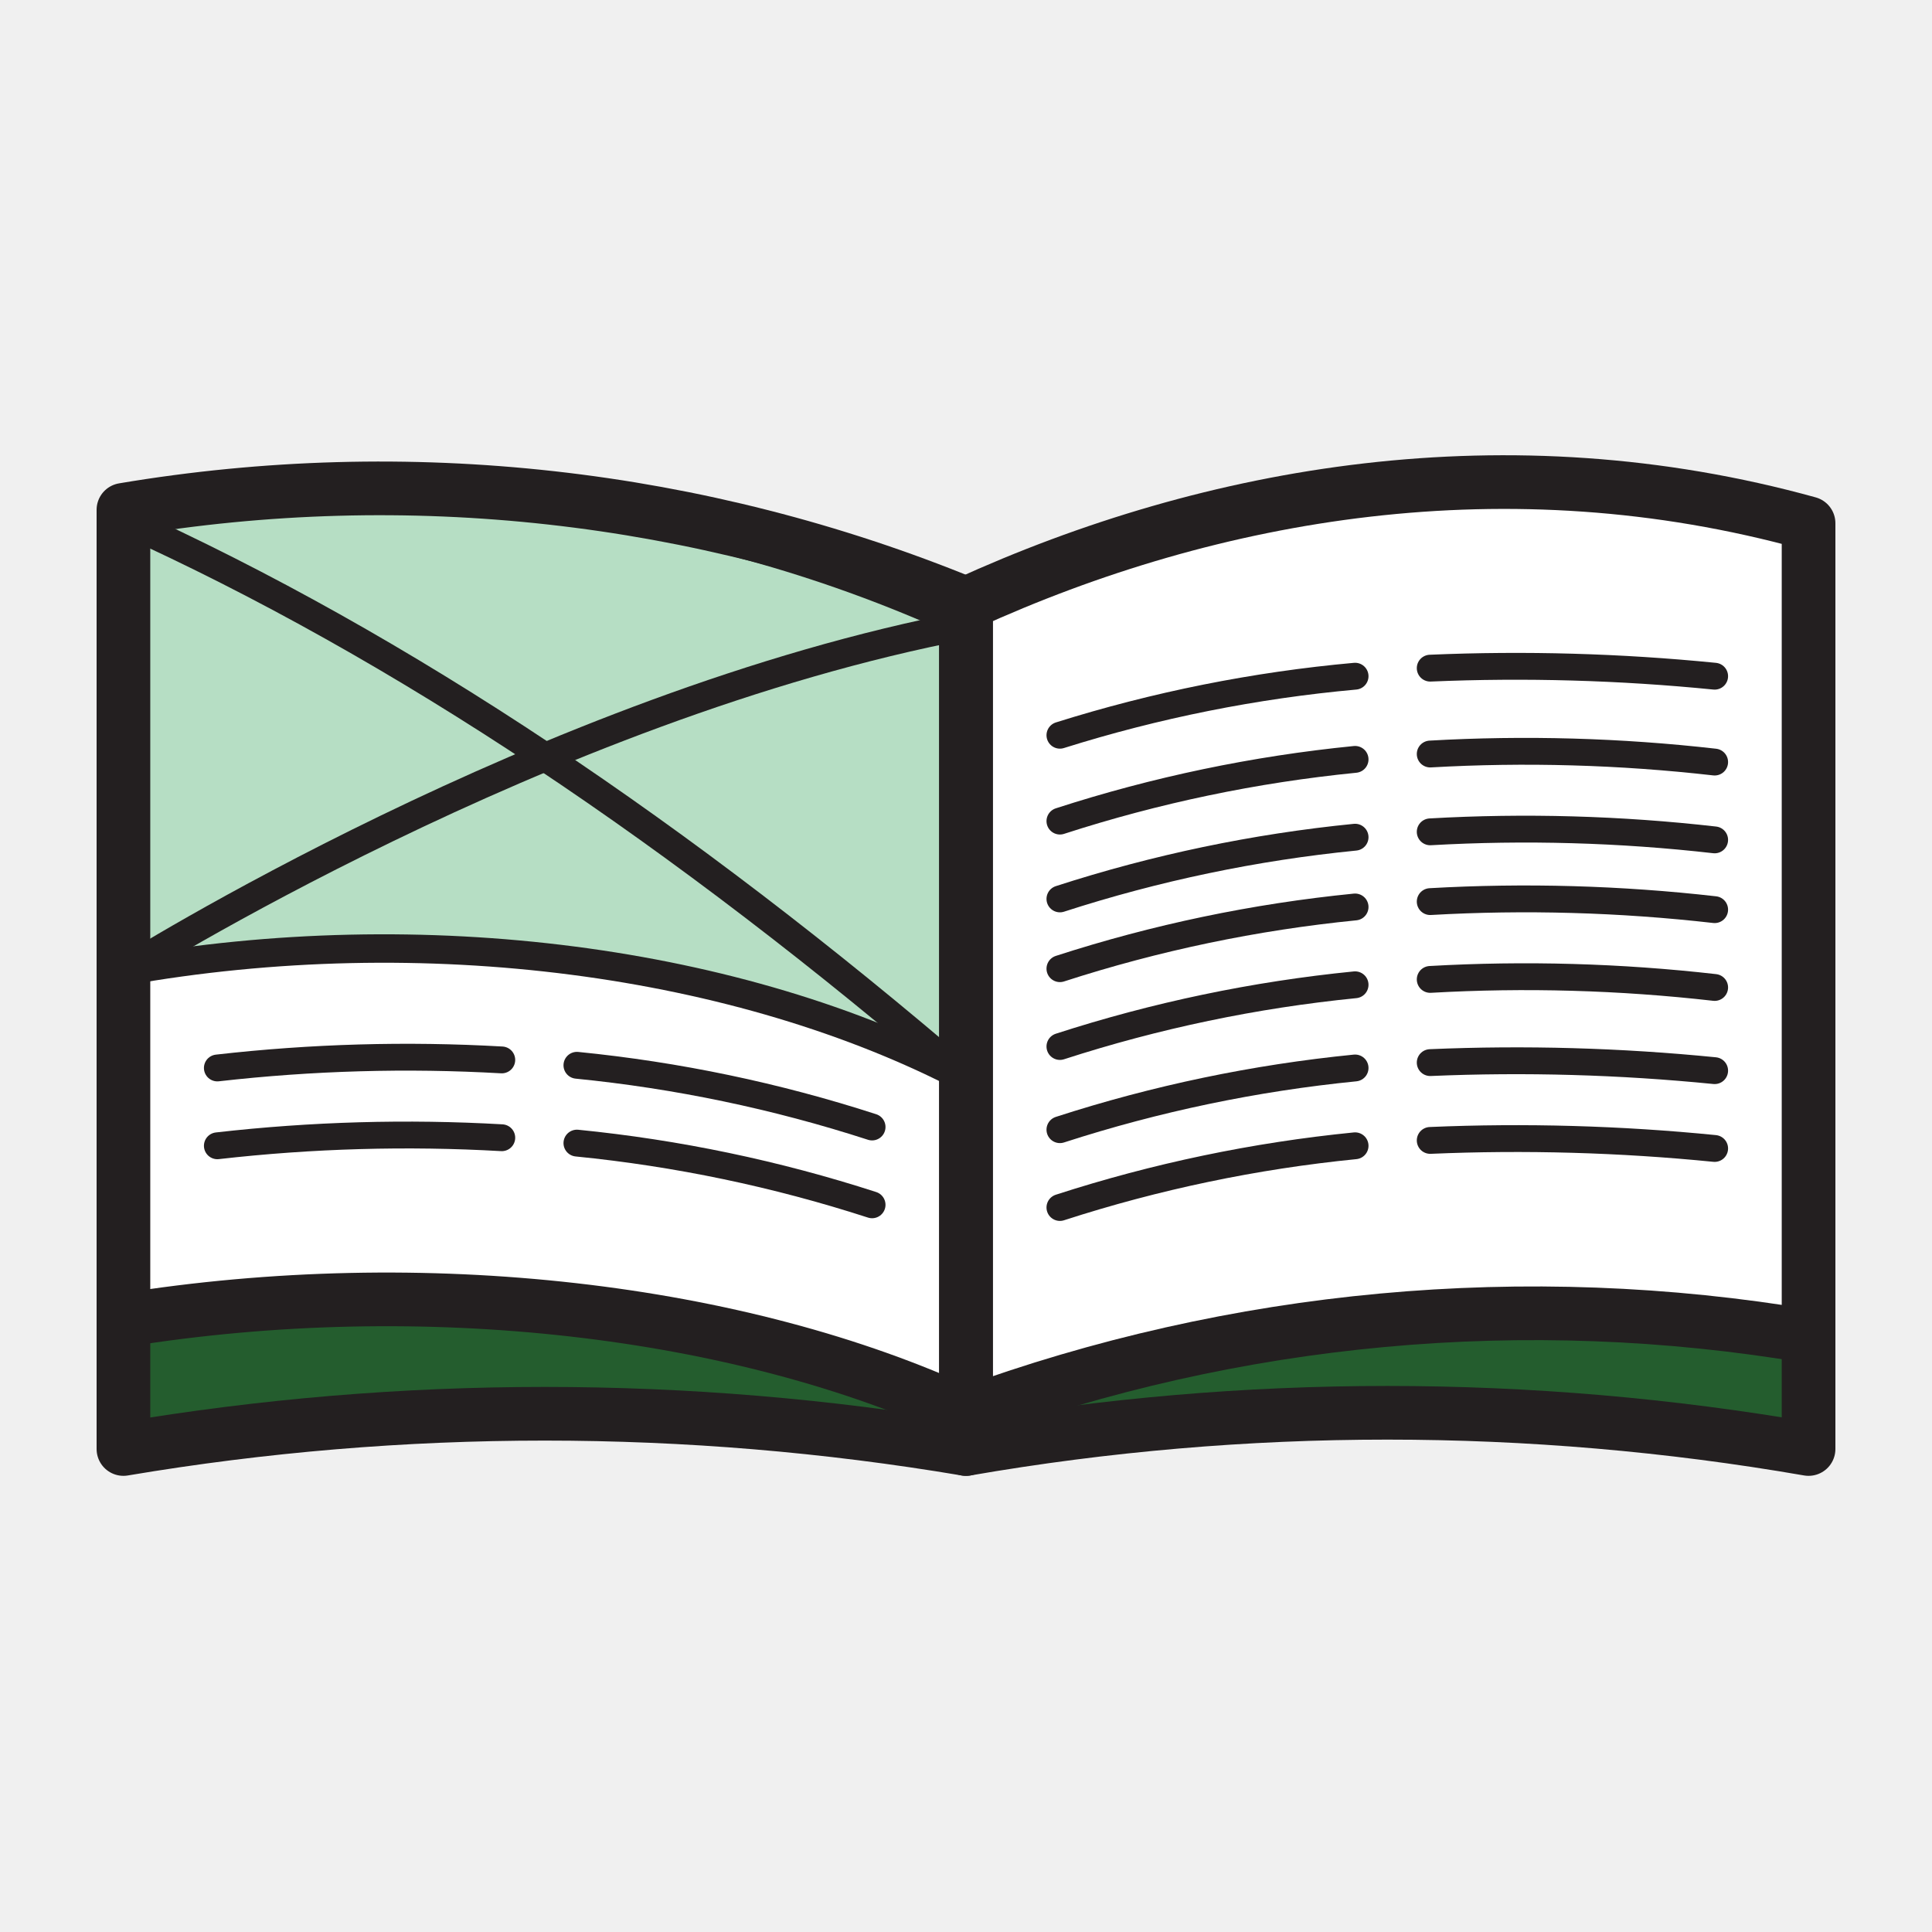
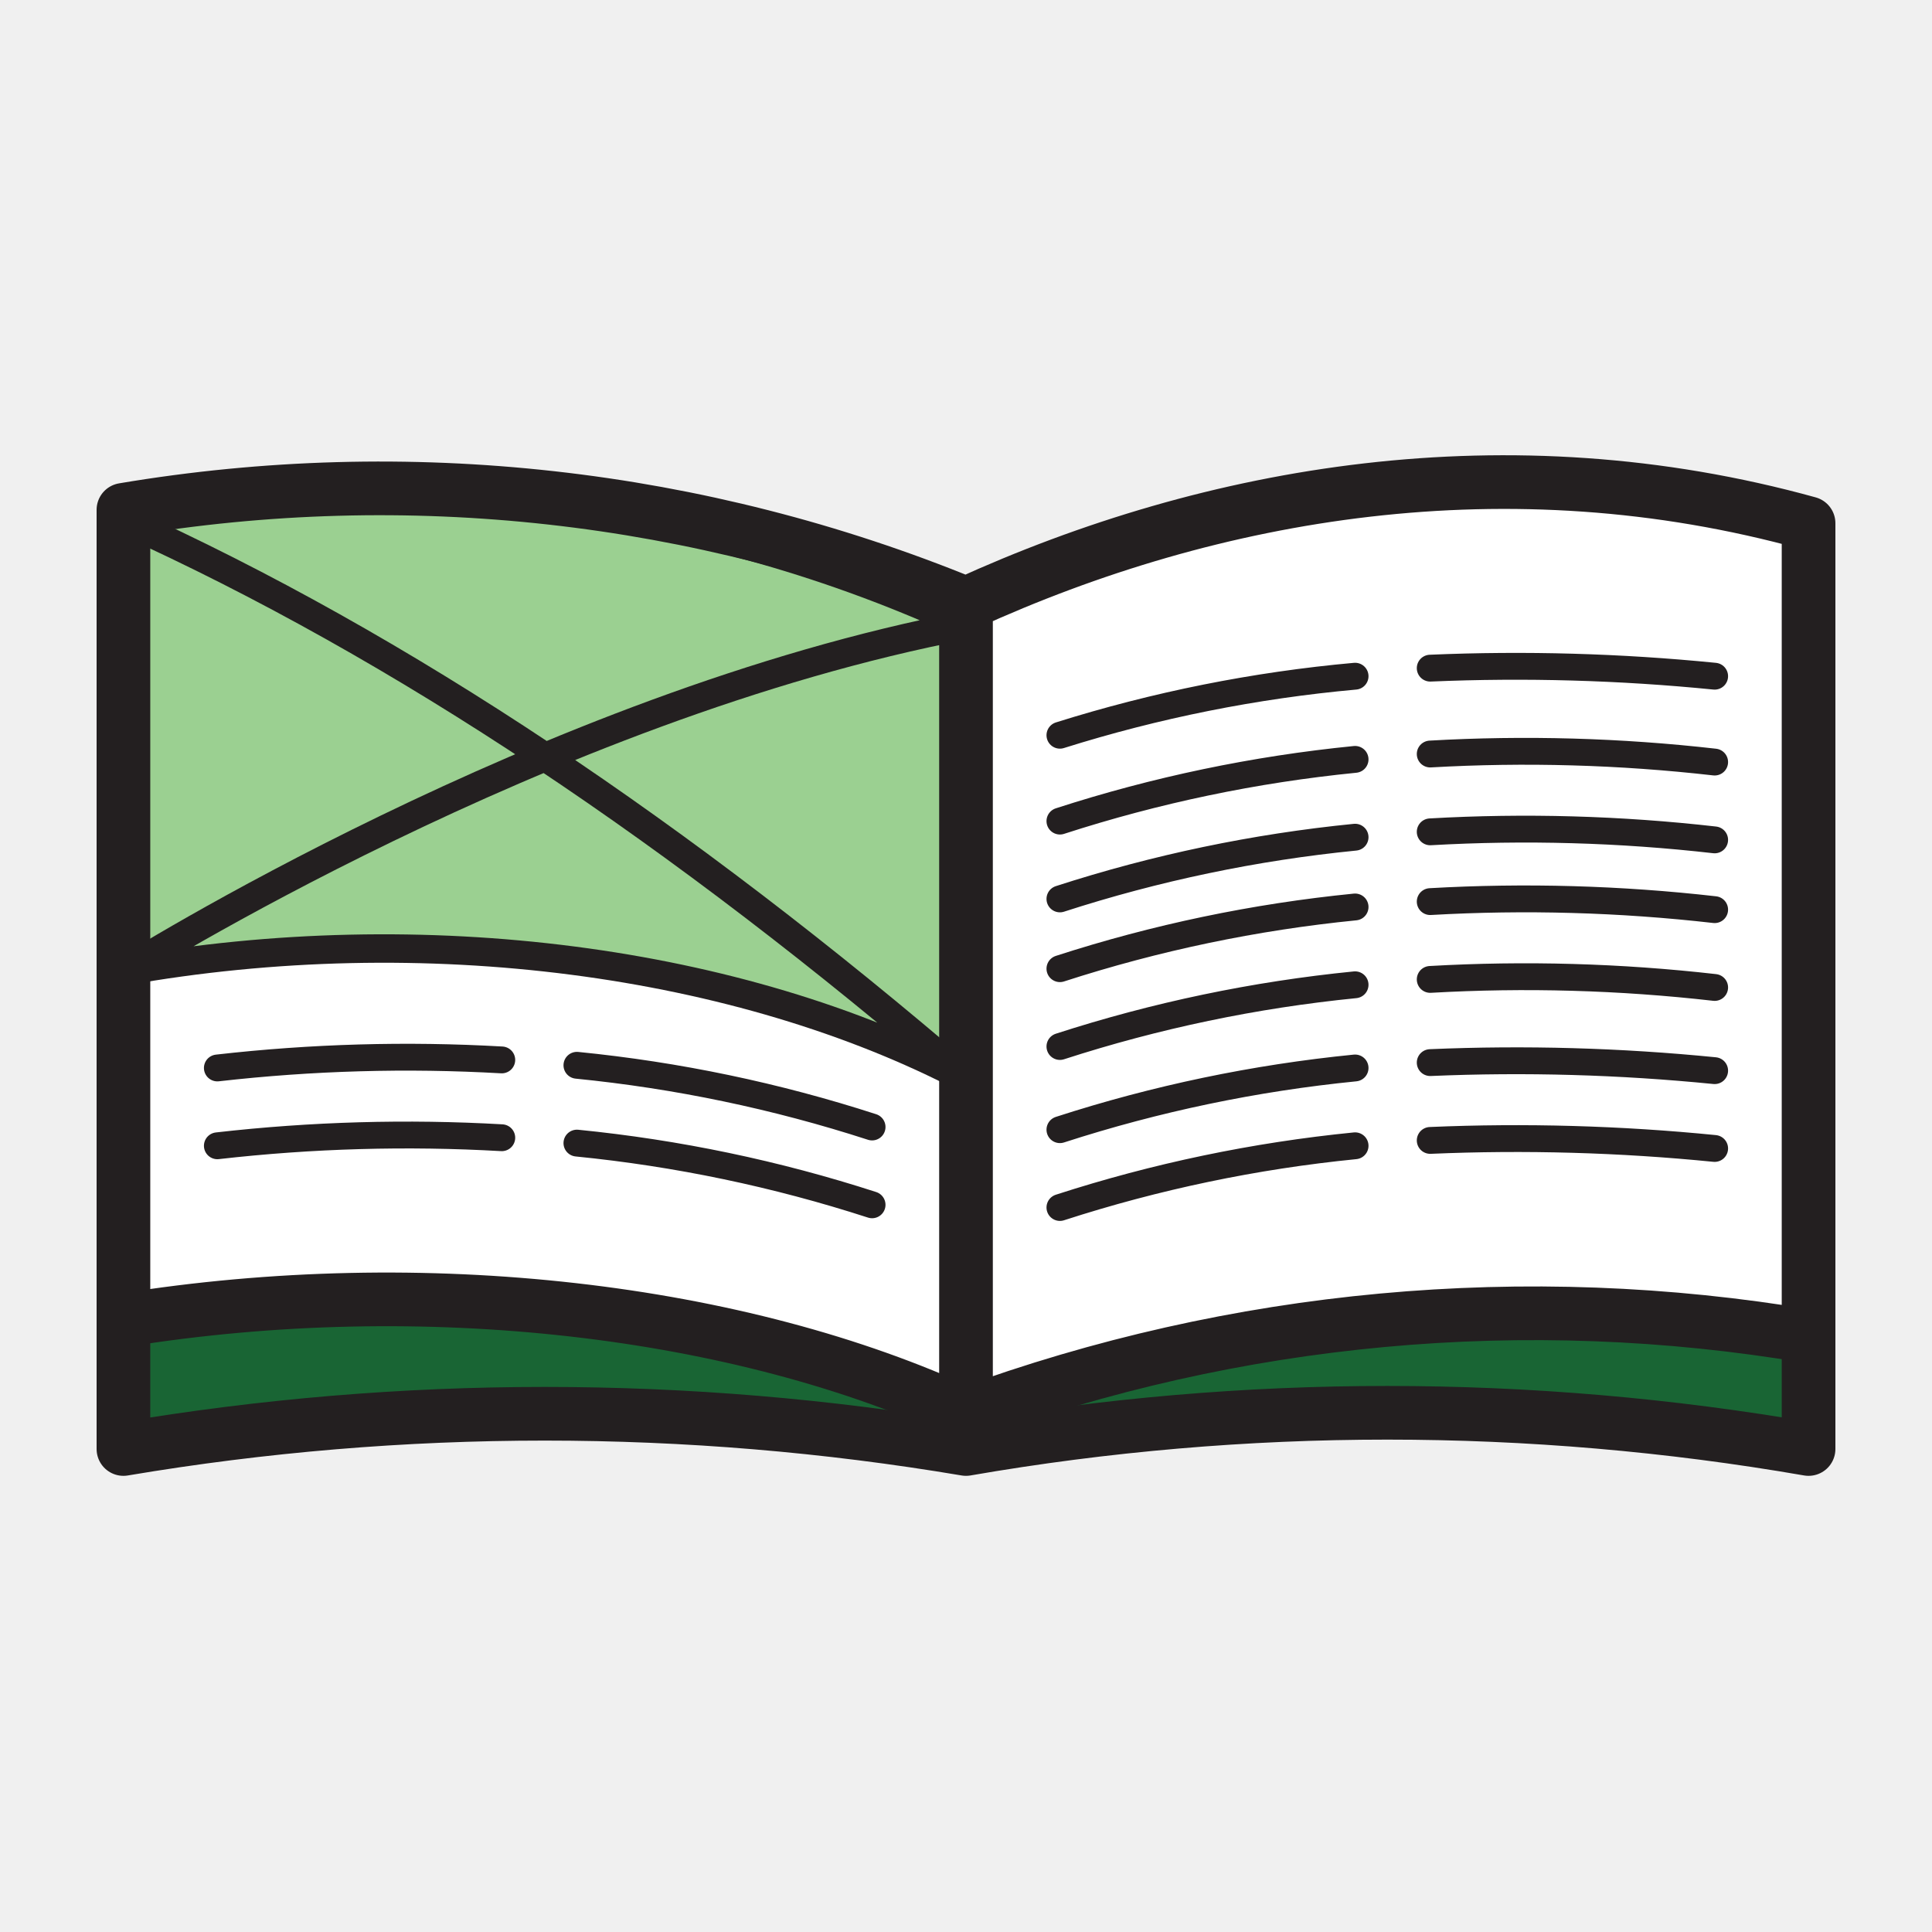
- <svg xmlns="http://www.w3.org/2000/svg" id="Layer_1" data-name="Layer 1" width="1in" height="1in" viewBox="0 0 72 72">
-   <path d="M36,23.8V54a92,92,0,0,1,31.4,0V23.8A92,92,0,0,0,36,23.8Z" fill="#245d2e" stroke="#231f20" stroke-linecap="round" stroke-linejoin="round" stroke-width="2" />
-   <path d="M4.6,23.8V54A94.5,94.5,0,0,1,36,54V23.8A92,92,0,0,0,4.6,23.8Z" fill="#245d2e" stroke="#231f20" stroke-linecap="round" stroke-linejoin="round" stroke-width="2" />
-   <path d="M36,22.5V52.7a61.5,61.5,0,0,1,31.4-2.9V19.5C56.2,16.4,45.2,18.3,36,22.5Z" fill="#fff" />
-   <path d="M4.6,19V49.2c11.2-1.8,23-.4,31.4,3.5V22.5A57.6,57.6,0,0,0,4.6,19Z" fill="#fff" />
-   <path d="M4.6,19.4V36.2c11.2-2,23-.4,31.4,4V23.3A51.9,51.9,0,0,0,4.6,19.4Z" fill="#b6dec4" />
-   <path d="M4.6,19.4V36.2c11.2-2,23-.4,31.4,4V23.3A51.9,51.9,0,0,0,4.6,19.4Z" fill="none" stroke="#231f20" stroke-miterlimit="10" stroke-width="1.06" />
-   <path d="M4.6,19.4C15,24.1,25.4,31.1,36,40.2" fill="none" stroke="#231f20" stroke-miterlimit="10" stroke-width="1.06" />
-   <path d="M4.6,36.2S20.3,26.3,36,23.3" fill="none" stroke="#231f20" stroke-miterlimit="10" stroke-width="1.06" />
-   <path d="M36,22.5V52.7a61.5,61.5,0,0,1,31.4-2.9V19.5C56.2,16.4,45.2,18.3,36,22.5Z" fill="none" stroke="#231f20" stroke-linecap="round" stroke-linejoin="round" stroke-width="2" />
-   <path d="M4.6,19V49.2c11.2-1.8,23-.4,31.4,3.5V22.5A57.6,57.6,0,0,0,4.6,19Z" fill="none" stroke="#231f20" stroke-linecap="round" stroke-linejoin="round" stroke-width="2" />
-   <path d="M21.5,39.7a52.5,52.5,0,0,1,11,2.3" fill="none" stroke="#231f20" stroke-linecap="round" stroke-linejoin="round" />
-   <path d="M8.1,39.8a62.3,62.3,0,0,1,10.6-.3" fill="none" stroke="#231f20" stroke-linecap="round" stroke-linejoin="round" />
-   <path d="M21.5,42.6a52.5,52.5,0,0,1,11,2.3" fill="none" stroke="#231f20" stroke-linecap="round" stroke-linejoin="round" />
-   <path d="M8.1,42.7a62.3,62.3,0,0,1,10.6-.3" fill="none" stroke="#231f20" stroke-linecap="round" stroke-linejoin="round" />
-   <path d="M50.5,39.8a52.5,52.5,0,0,0-11,2.3" fill="none" stroke="#231f20" stroke-linecap="round" stroke-linejoin="round" />
-   <path d="M63.9,39.9a74.7,74.7,0,0,0-10.6-.3" fill="none" stroke="#231f20" stroke-linecap="round" stroke-linejoin="round" />
-   <path d="M50.5,42.7a52.5,52.5,0,0,0-11,2.3" fill="none" stroke="#231f20" stroke-linecap="round" stroke-linejoin="round" />
-   <path d="M63.9,42.8a74.7,74.7,0,0,0-10.6-.3" fill="none" stroke="#231f20" stroke-linecap="round" stroke-linejoin="round" />
-   <path d="M50.5,33.8a52.5,52.5,0,0,0-11,2.3" fill="none" stroke="#231f20" stroke-linecap="round" stroke-linejoin="round" />
-   <path d="M63.9,33.9a62.3,62.3,0,0,0-10.6-.3" fill="none" stroke="#231f20" stroke-linecap="round" stroke-linejoin="round" />
-   <path d="M50.5,36.7a52.5,52.5,0,0,0-11,2.3" fill="none" stroke="#231f20" stroke-linecap="round" stroke-linejoin="round" />
-   <path d="M63.9,36.8a62.3,62.3,0,0,0-10.6-.3" fill="none" stroke="#231f20" stroke-linecap="round" stroke-linejoin="round" />
-   <path d="M50.5,28.3a52.5,52.5,0,0,0-11,2.3" fill="none" stroke="#231f20" stroke-linecap="round" stroke-linejoin="round" />
-   <path d="M63.9,28.4a62.3,62.3,0,0,0-10.6-.3" fill="none" stroke="#231f20" stroke-linecap="round" stroke-linejoin="round" />
-   <path d="M50.5,31.2a52.5,52.5,0,0,0-11,2.3" fill="none" stroke="#231f20" stroke-linecap="round" stroke-linejoin="round" />
-   <path d="M63.9,31.3A62.3,62.3,0,0,0,53.3,31" fill="none" stroke="#231f20" stroke-linecap="round" stroke-linejoin="round" />
-   <path d="M50.5,25.2a52.3,52.3,0,0,0-11,2.2" fill="none" stroke="#231f20" stroke-linecap="round" stroke-linejoin="round" />
-   <path d="M63.9,25.2a74.7,74.7,0,0,0-10.6-.3" fill="none" stroke="#231f20" stroke-linecap="round" stroke-linejoin="round" />
+ <svg xmlns="http://www.w3.org/2000/svg" width="96" height="96" viewBox="0 0 72 72">
+   <path fill="#196534" stroke="#231f20" stroke-linecap="round" stroke-linejoin="round" stroke-width="2" d="M36 23.8V54a92 92 0 0 1 31.4 0V23.8a92 92 0 0 0-31.4 0zm-31.4 0V54A94.5 94.5 0 0 1 36 54V23.8a92 92 0 0 0-31.4 0z" />
+   <path fill="#fff" d="M36 22.5v30.2a61.5 61.5 0 0 1 31.4-2.9V19.5c-11.2-3.1-22.2-1.2-31.4 3zM4.6 19v30.2c11.2-1.8 23-.4 31.4 3.5V22.5A57.6 57.6 0 0 0 4.6 19z" />
+   <path fill="#9bd091" stroke="#231f20" stroke-miterlimit="10" stroke-width=".5" d="M4.6 19.4v16.8c11.2-2 23-.4 31.4 4V23.3a51.9 51.9 0 0 0-31.4-3.9z" />
+   <path fill="none" stroke="#231f20" stroke-miterlimit="10" stroke-width="1.06" d="M4.6 19.4v16.8c11.2-2 23-.4 31.4 4V23.3a51.9 51.9 0 0 0-31.4-3.9zm0 0C15 24.1 25.4 31.1 36 40.2m-31.4-4S20.3 26.3 36 23.3" />
+   <path fill="none" stroke="#231f20" stroke-linecap="round" stroke-linejoin="round" stroke-width="2" d="M36 22.5v30.2a61.5 61.5 0 0 1 31.4-2.9V19.5c-11.2-3.1-22.2-1.2-31.4 3zM4.6 19v30.2c11.2-1.8 23-.4 31.4 3.5V22.5A57.6 57.6 0 0 0 4.6 19z" />
+   <path fill="none" stroke="#231f20" stroke-linecap="round" stroke-linejoin="round" d="M21.5 39.7a52.5 52.5 0 0 1 11 2.3M8.1 39.8a62.3 62.3 0 0 1 10.6-.3m2.8 3.1a52.5 52.5 0 0 1 11 2.3M8.1 42.7a62.3 62.3 0 0 1 10.6-.3m31.8-2.6a52.5 52.5 0 0 0-11 2.3m24.4-2.2a74.7 74.7 0 0 0-10.6-.3m-2.8 3.1a52.5 52.5 0 0 0-11 2.3m24.4-2.2a74.7 74.7 0 0 0-10.6-.3m-2.8-8.7a52.5 52.5 0 0 0-11 2.3m24.4-2.2a62.3 62.3 0 0 0-10.6-.3m-2.8 3.1a52.5 52.5 0 0 0-11 2.3m24.4-2.2a62.3 62.3 0 0 0-10.6-.3m-2.8-8.2a52.5 52.5 0 0 0-11 2.3m24.4-2.2a62.3 62.3 0 0 0-10.6-.3m-2.8 3.1a52.5 52.5 0 0 0-11 2.3m24.4-2.2a62.3 62.3 0 0 0-10.6-.3m-2.8-5.8a52.3 52.3 0 0 0-11 2.2m24.4-2.2a74.7 74.7 0 0 0-10.6-.3" />
</svg>
